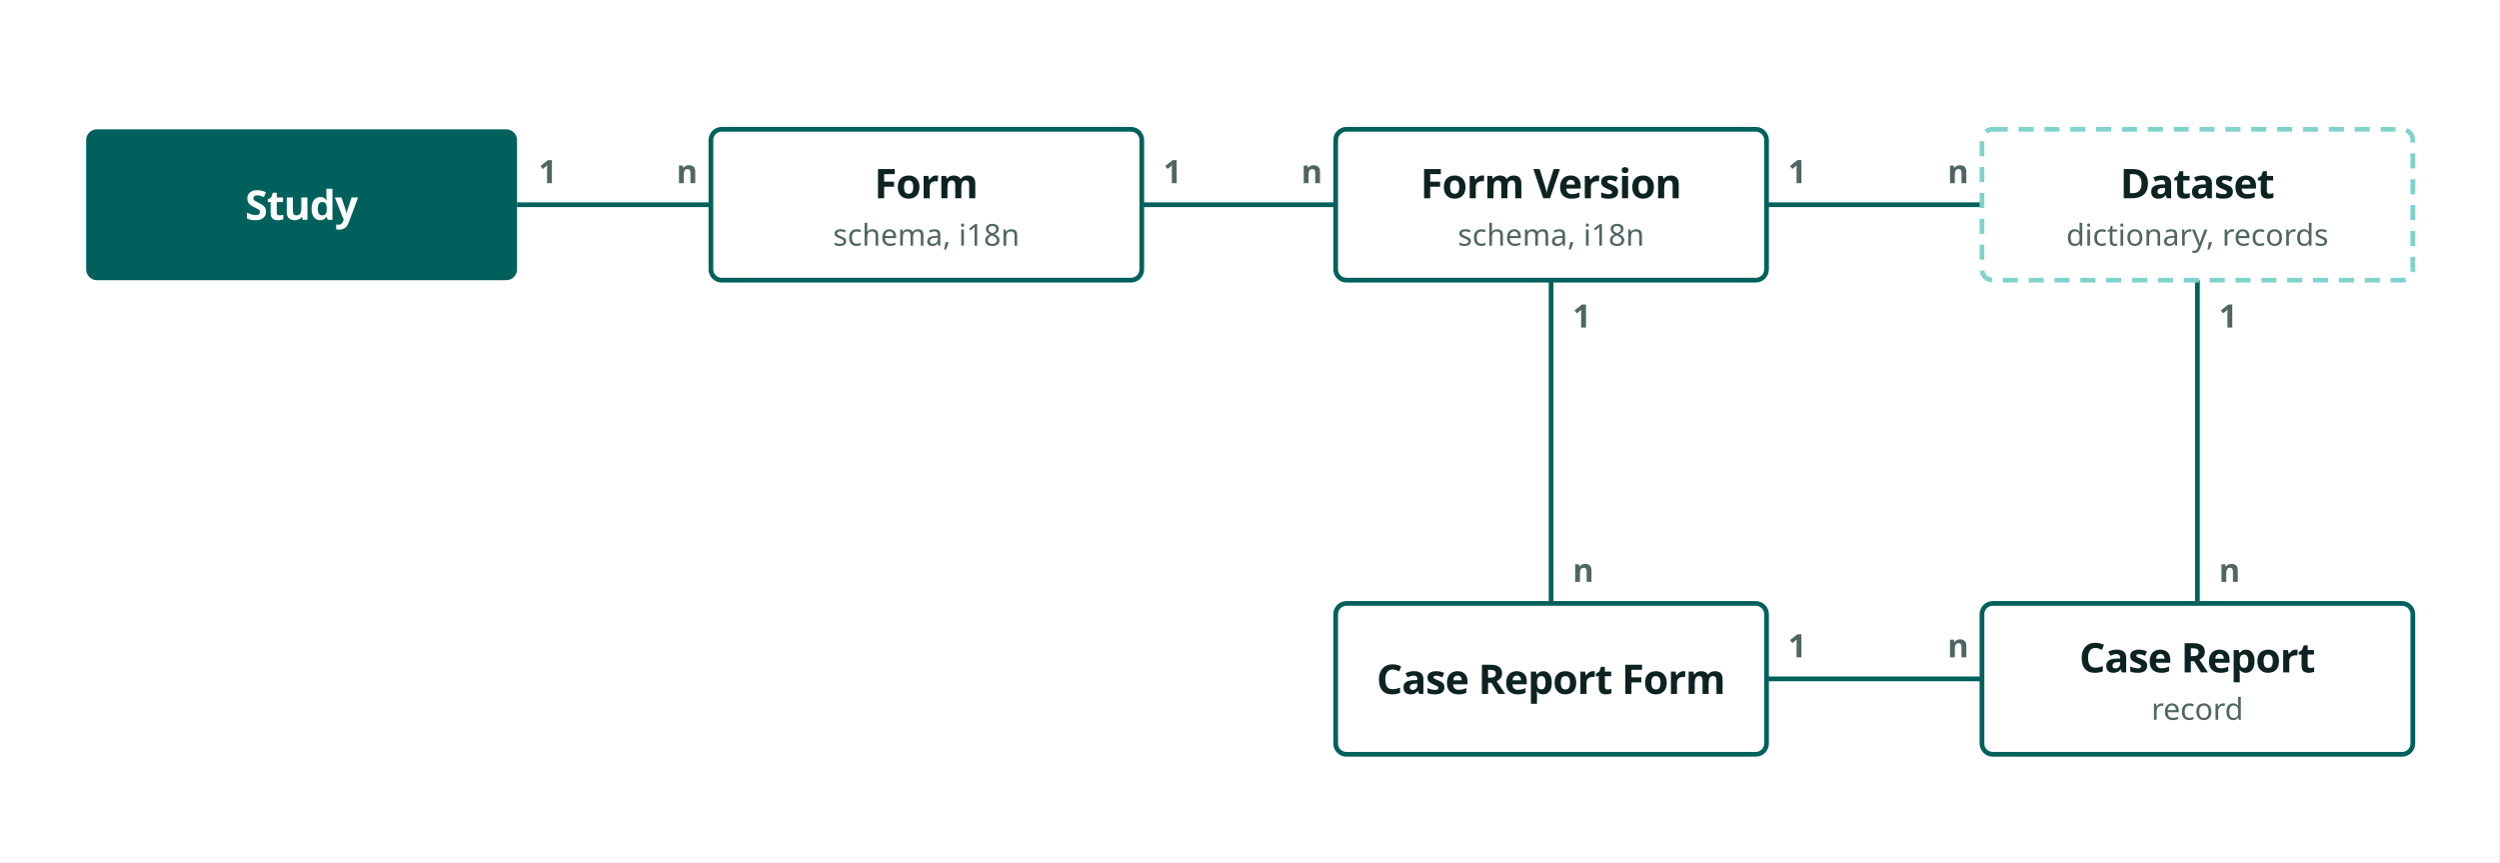
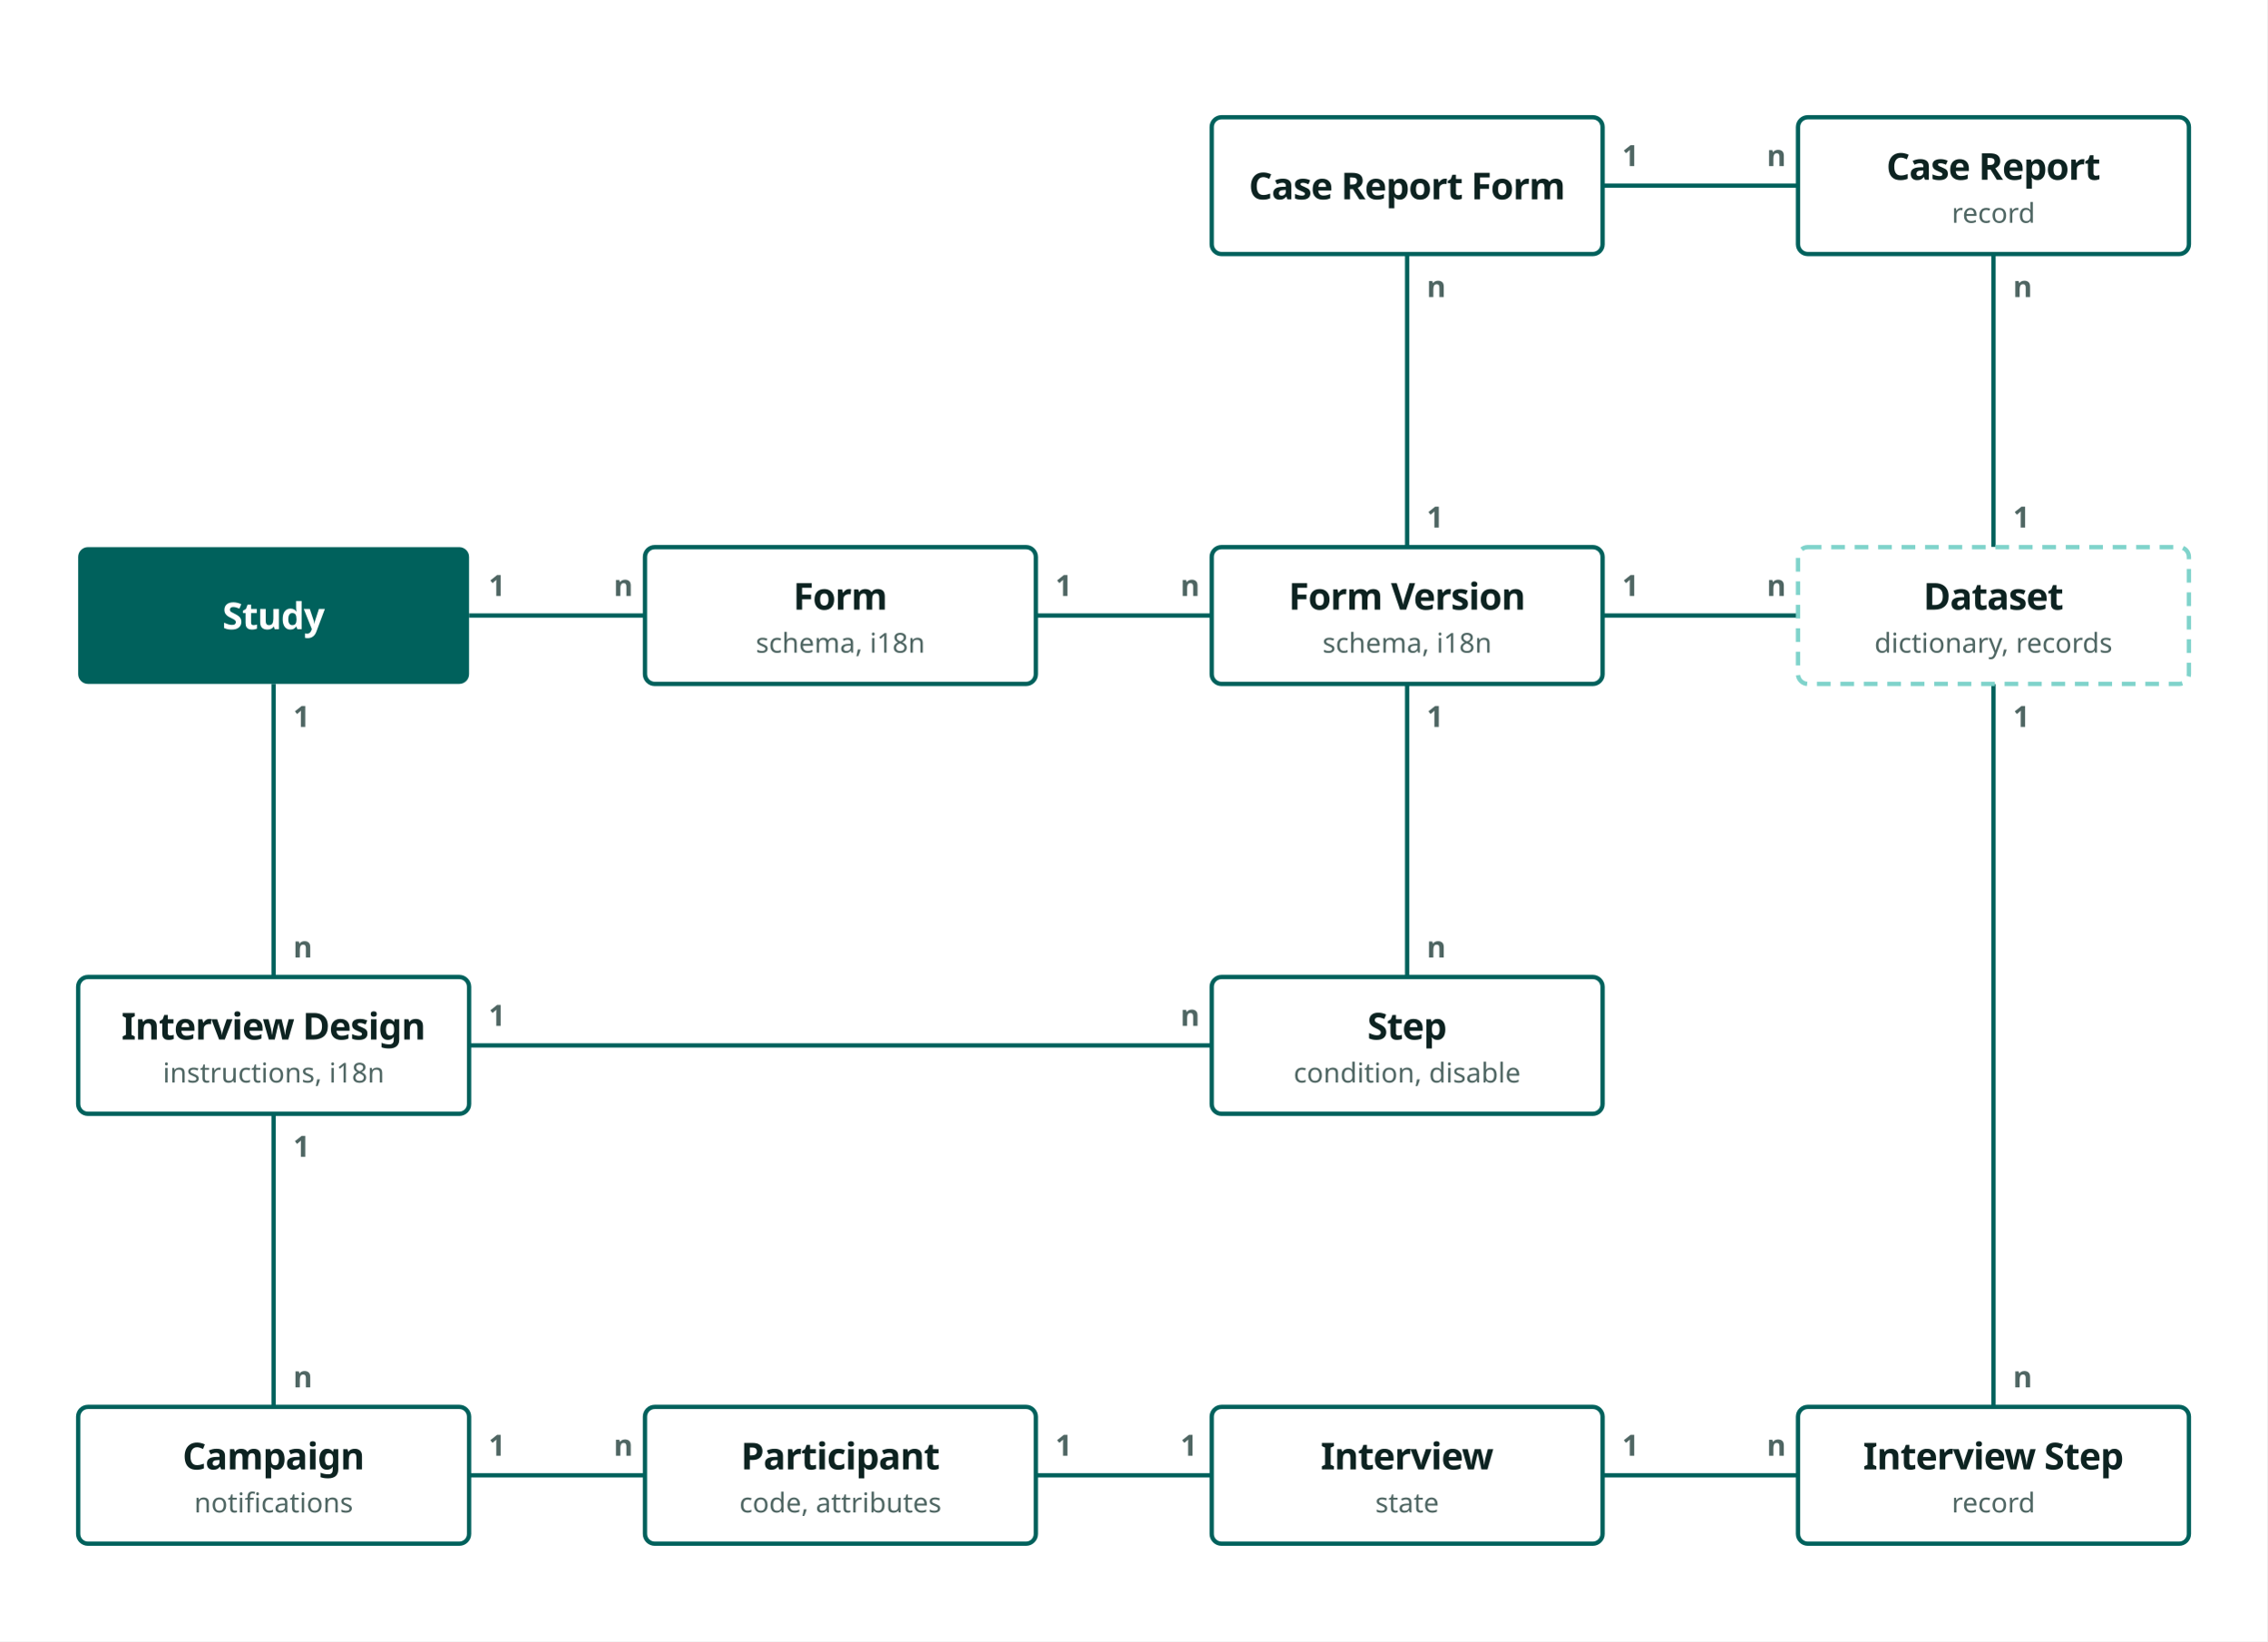
- <svg xmlns="http://www.w3.org/2000/svg" viewBox="0 0 1160 400" width="1160" height="400">
+ <svg xmlns="http://www.w3.org/2000/svg" viewBox="0 0 1160 840" width="1160" height="840">
  <defs>
    <style>.t{font-family:Sora;font-weight:600;font-size:19px;fill:#0D2321;letter-spacing:-0.4px}.w{fill:#fff}.s{font-family:"Instrument Sans";font-size:14px;fill:#4F6663}.sw{fill:#D6EBE8}.c{font-family:"Instrument Sans";font-weight:600;font-size:15px;fill:#4F6663}.b{fill:#fff;stroke:#00615C;stroke-width:2.2}.f{fill:#00615C}.d{fill:#fff;stroke:#7FD3CB;stroke-width:2.2;stroke-dasharray:7 5}.l{stroke:#00615C;stroke-width:2.2;fill:none}</style>
-     <marker id="a" viewBox="0 0 10 10" refX="9" refY="5" markerWidth="7" markerHeight="7" orient="auto-start-reverse">
-       <path d="M0 0L10 5L0 10z" fill="#00615C" />
-     </marker>
  </defs>
-   <rect width="1160" height="400" fill="#fff" />
+   <rect width="1160" height="840" fill="#fff" />
  <g class="l">
-     <path d="M240 95H330M530 95H620M820 95H920M720 130V280M1020 130V280M820 315H920" />
+     <path d="M820 95H920M720 130V280M1020 130V280M240 315H330M530 315H620M820 315H920M140 350V500M720 350V500M1020 350V720M240 535H620M140 570V720M240 755H330M530 755H620M820 755H920" />
  </g>
-   <rect class="f" x="40" y="60" width="200" height="70" rx="5" />
-   <rect class="b" x="330" y="60" width="200" height="70" rx="5" />
  <rect class="b" x="620" y="60" width="200" height="70" rx="5" />
-   <rect class="d" x="920" y="60" width="200" height="70" rx="5" />
+   <rect class="b" x="920" y="60" width="200" height="70" rx="5" />
+   <rect class="f" x="40" y="280" width="200" height="70" rx="5" />
+   <rect class="b" x="330" y="280" width="200" height="70" rx="5" />
  <rect class="b" x="620" y="280" width="200" height="70" rx="5" />
-   <rect class="b" x="920" y="280" width="200" height="70" rx="5" />
+   <rect class="d" x="920" y="280" width="200" height="70" rx="5" />
+   <rect class="b" x="40" y="500" width="200" height="70" rx="5" />
+   <rect class="b" x="620" y="500" width="200" height="70" rx="5" />
+   <rect class="b" x="40" y="720" width="200" height="70" rx="5" />
+   <rect class="b" x="330" y="720" width="200" height="70" rx="5" />
+   <rect class="b" x="620" y="720" width="200" height="70" rx="5" />
+   <rect class="b" x="920" y="720" width="200" height="70" rx="5" />
  <g text-anchor="middle">
-     <text class="t w" x="140" y="102">Study</text>
-     <text class="t" x="430" y="92">Form</text>
-     <text class="s" x="430" y="114">schema, i18n</text>
-     <text class="t" x="720" y="92">Form Version</text>
-     <text class="s" x="720" y="114">schema, i18n</text>
-     <text class="t" x="1020" y="92">Dataset</text>
-     <text class="s" x="1020" y="114">dictionary, records</text>
-     <text class="t" x="720" y="322">Case Report Form</text>
-     <text class="t" x="1020" y="312">Case Report</text>
-     <text class="s" x="1020" y="334">record</text>
+     <text class="t" x="720" y="102">Case Report Form</text>
+     <text class="t" x="1020" y="92">Case Report</text>
+     <text class="s" x="1020" y="114">record</text>
+     <text class="t w" x="140" y="322">Study</text>
+     <text class="t" x="430" y="312">Form</text>
+     <text class="s" x="430" y="334">schema, i18n</text>
+     <text class="t" x="720" y="312">Form Version</text>
+     <text class="s" x="720" y="334">schema, i18n</text>
+     <text class="t" x="1020" y="312">Dataset</text>
+     <text class="s" x="1020" y="334">dictionary, records</text>
+     <text class="t" x="140" y="532">Interview Design</text>
+     <text class="s" x="140" y="554">instructions, i18n</text>
+     <text class="t" x="720" y="532">Step</text>
+     <text class="s" x="720" y="554">condition, disable</text>
+     <text class="t" x="140" y="752">Campaign</text>
+     <text class="s" x="140" y="774">notifications</text>
+     <text class="t" x="430" y="752">Participant</text>
+     <text class="s" x="430" y="774">code, attributes</text>
+     <text class="t" x="720" y="752">Interview</text>
+     <text class="s" x="720" y="774">state</text>
+     <text class="t" x="1020" y="752">Interview Step</text>
+     <text class="s" x="1020" y="774">record</text>
  </g>
  <g class="c">
-     <text x="250" y="85">1</text>
-     <text x="314" y="85">n</text>
-     <text x="540" y="85">1</text>
-     <text x="604" y="85">n</text>
    <text x="830" y="85">1</text>
    <text x="904" y="85">n</text>
-     <text x="730" y="152">1</text>
-     <text x="730" y="270">n</text>
-     <text x="1030" y="152">1</text>
-     <text x="1030" y="270">n</text>
+     <text x="730" y="152">n</text>
+     <text x="730" y="270">1</text>
+     <text x="1030" y="152">n</text>
+     <text x="1030" y="270">1</text>
+     <text x="250" y="305">1</text>
+     <text x="314" y="305">n</text>
+     <text x="540" y="305">1</text>
+     <text x="604" y="305">n</text>
    <text x="830" y="305">1</text>
    <text x="904" y="305">n</text>
+     <text x="150" y="372">1</text>
+     <text x="150" y="490">n</text>
+     <text x="730" y="372">1</text>
+     <text x="730" y="490">n</text>
+     <text x="1030" y="372">1</text>
+     <text x="1030" y="710">n</text>
+     <text x="250" y="525">1</text>
+     <text x="604" y="525">n</text>
+     <text x="150" y="592">1</text>
+     <text x="150" y="710">n</text>
+     <text x="250" y="745">1</text>
+     <text x="314" y="745">n</text>
+     <text x="540" y="745">1</text>
+     <text x="604" y="745">1</text>
+     <text x="830" y="745">1</text>
+     <text x="904" y="745">n</text>
  </g>
</svg>
